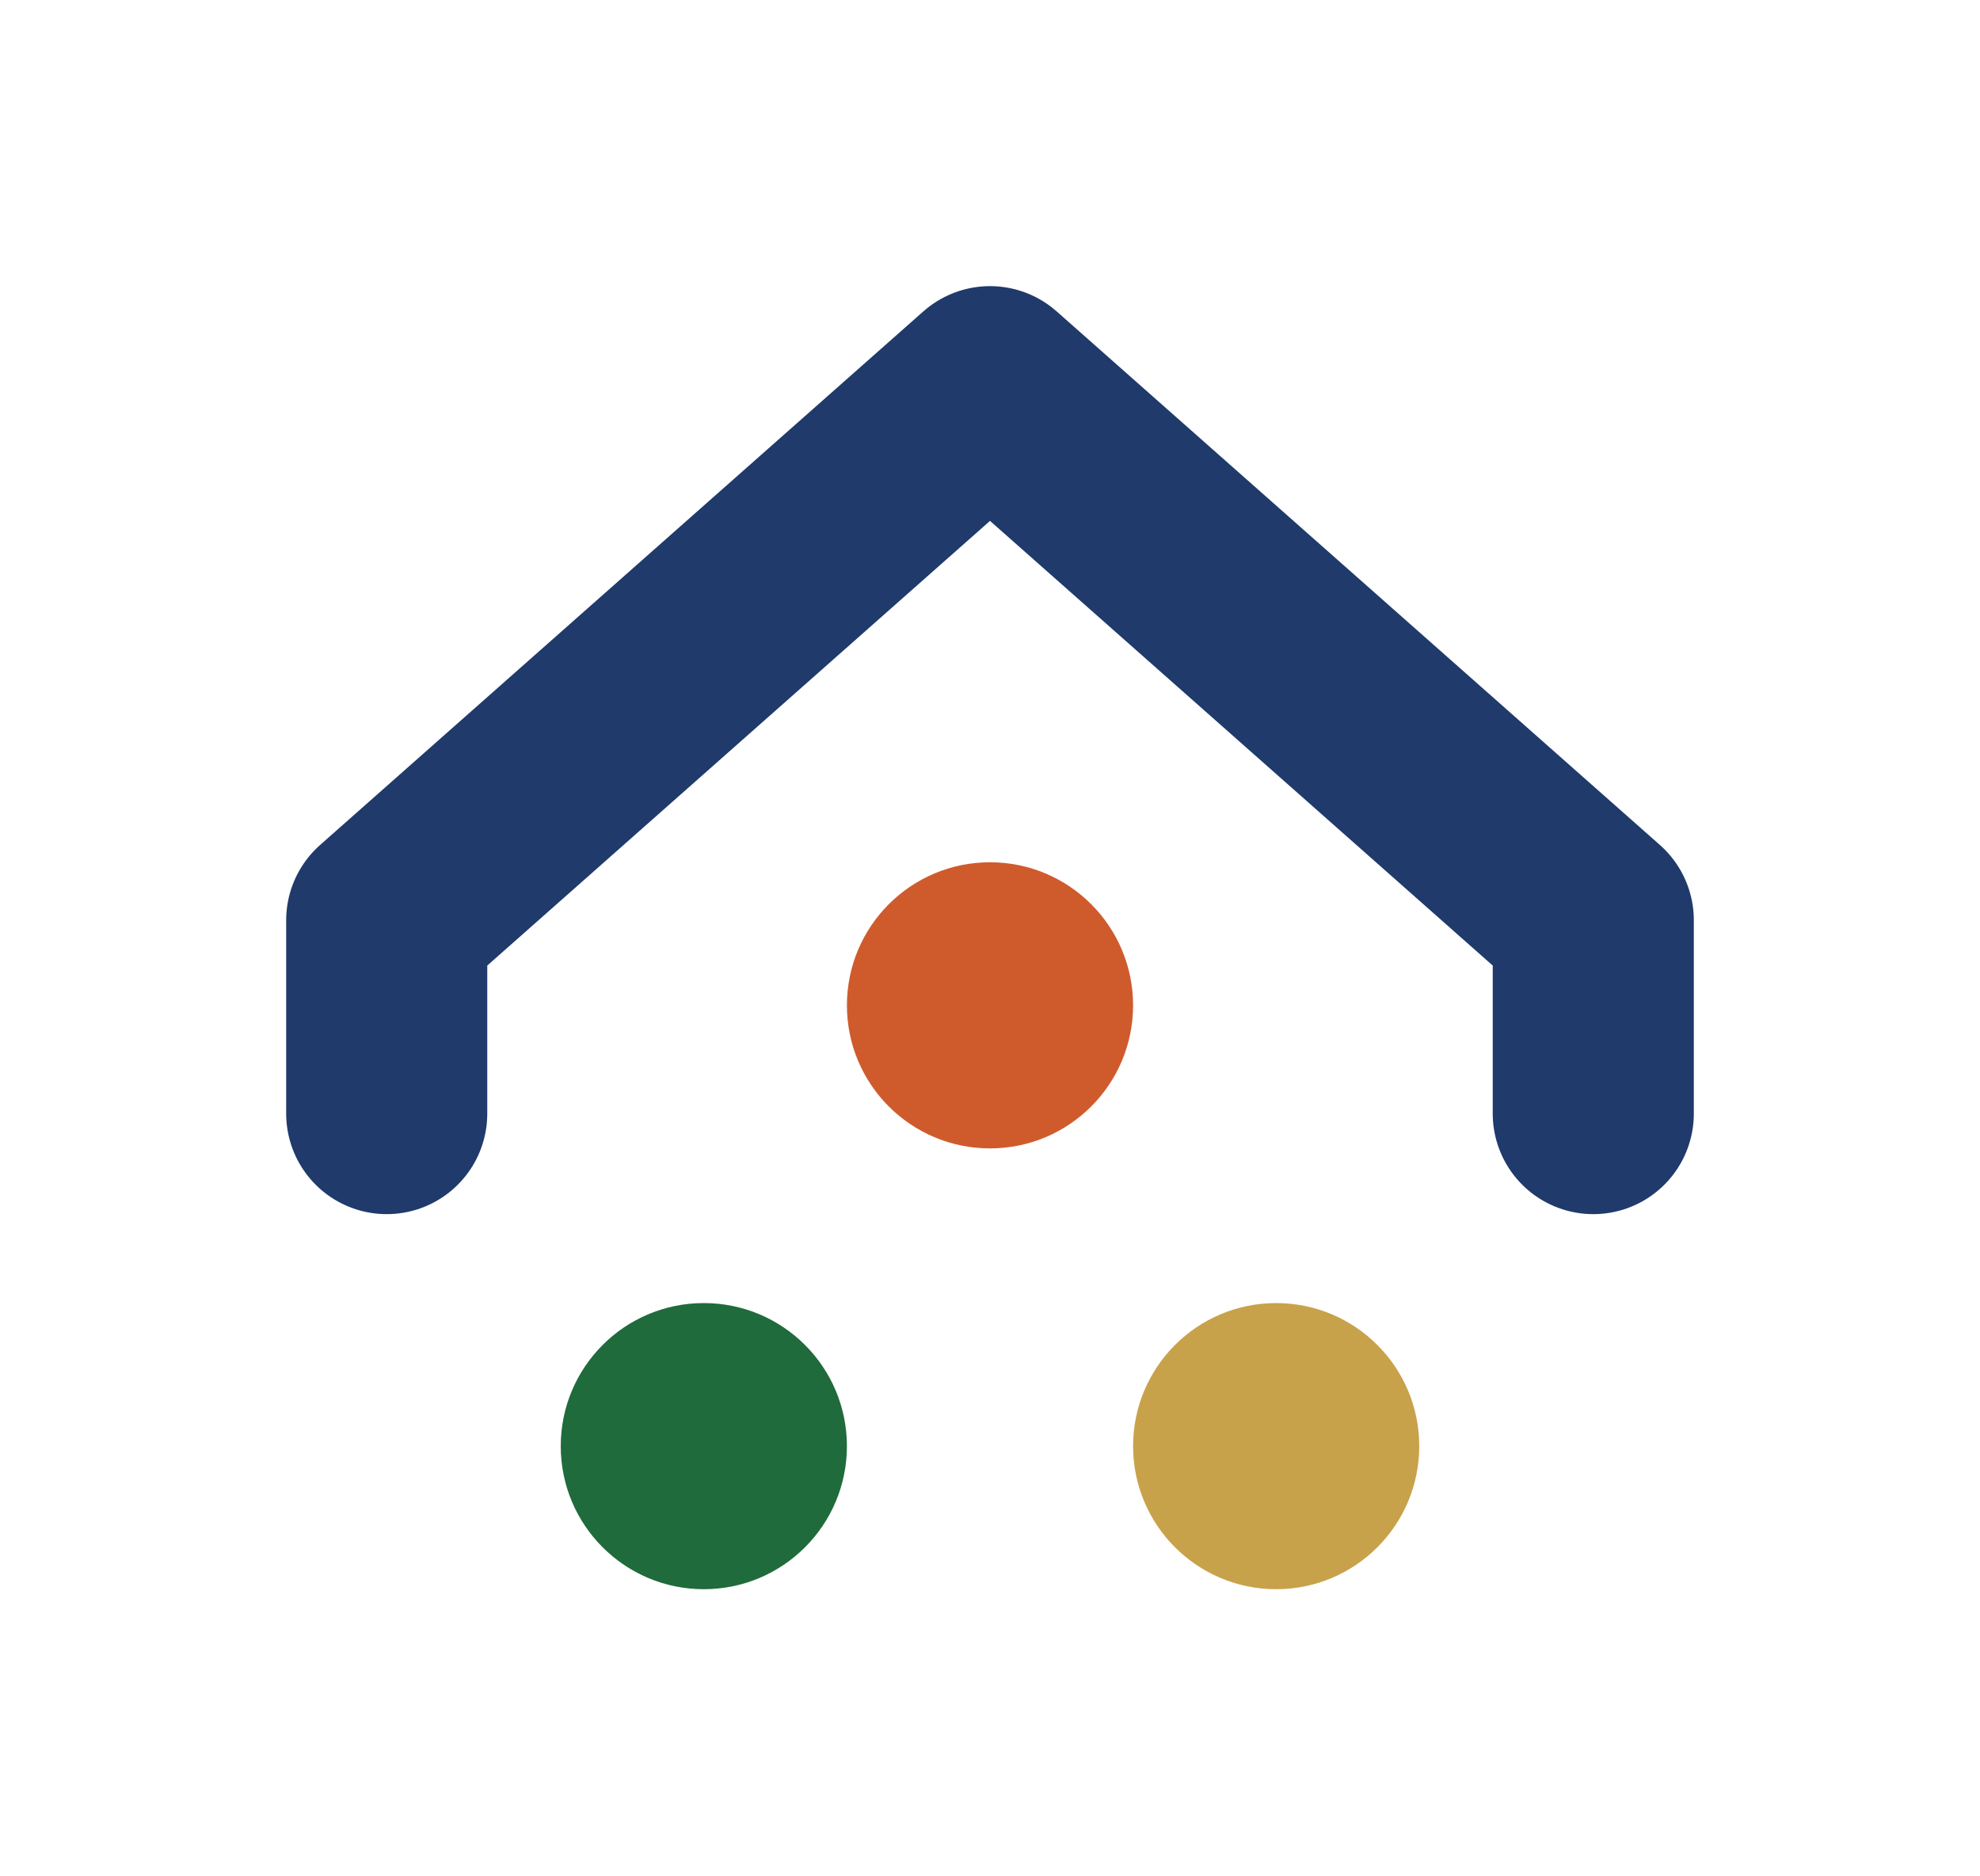
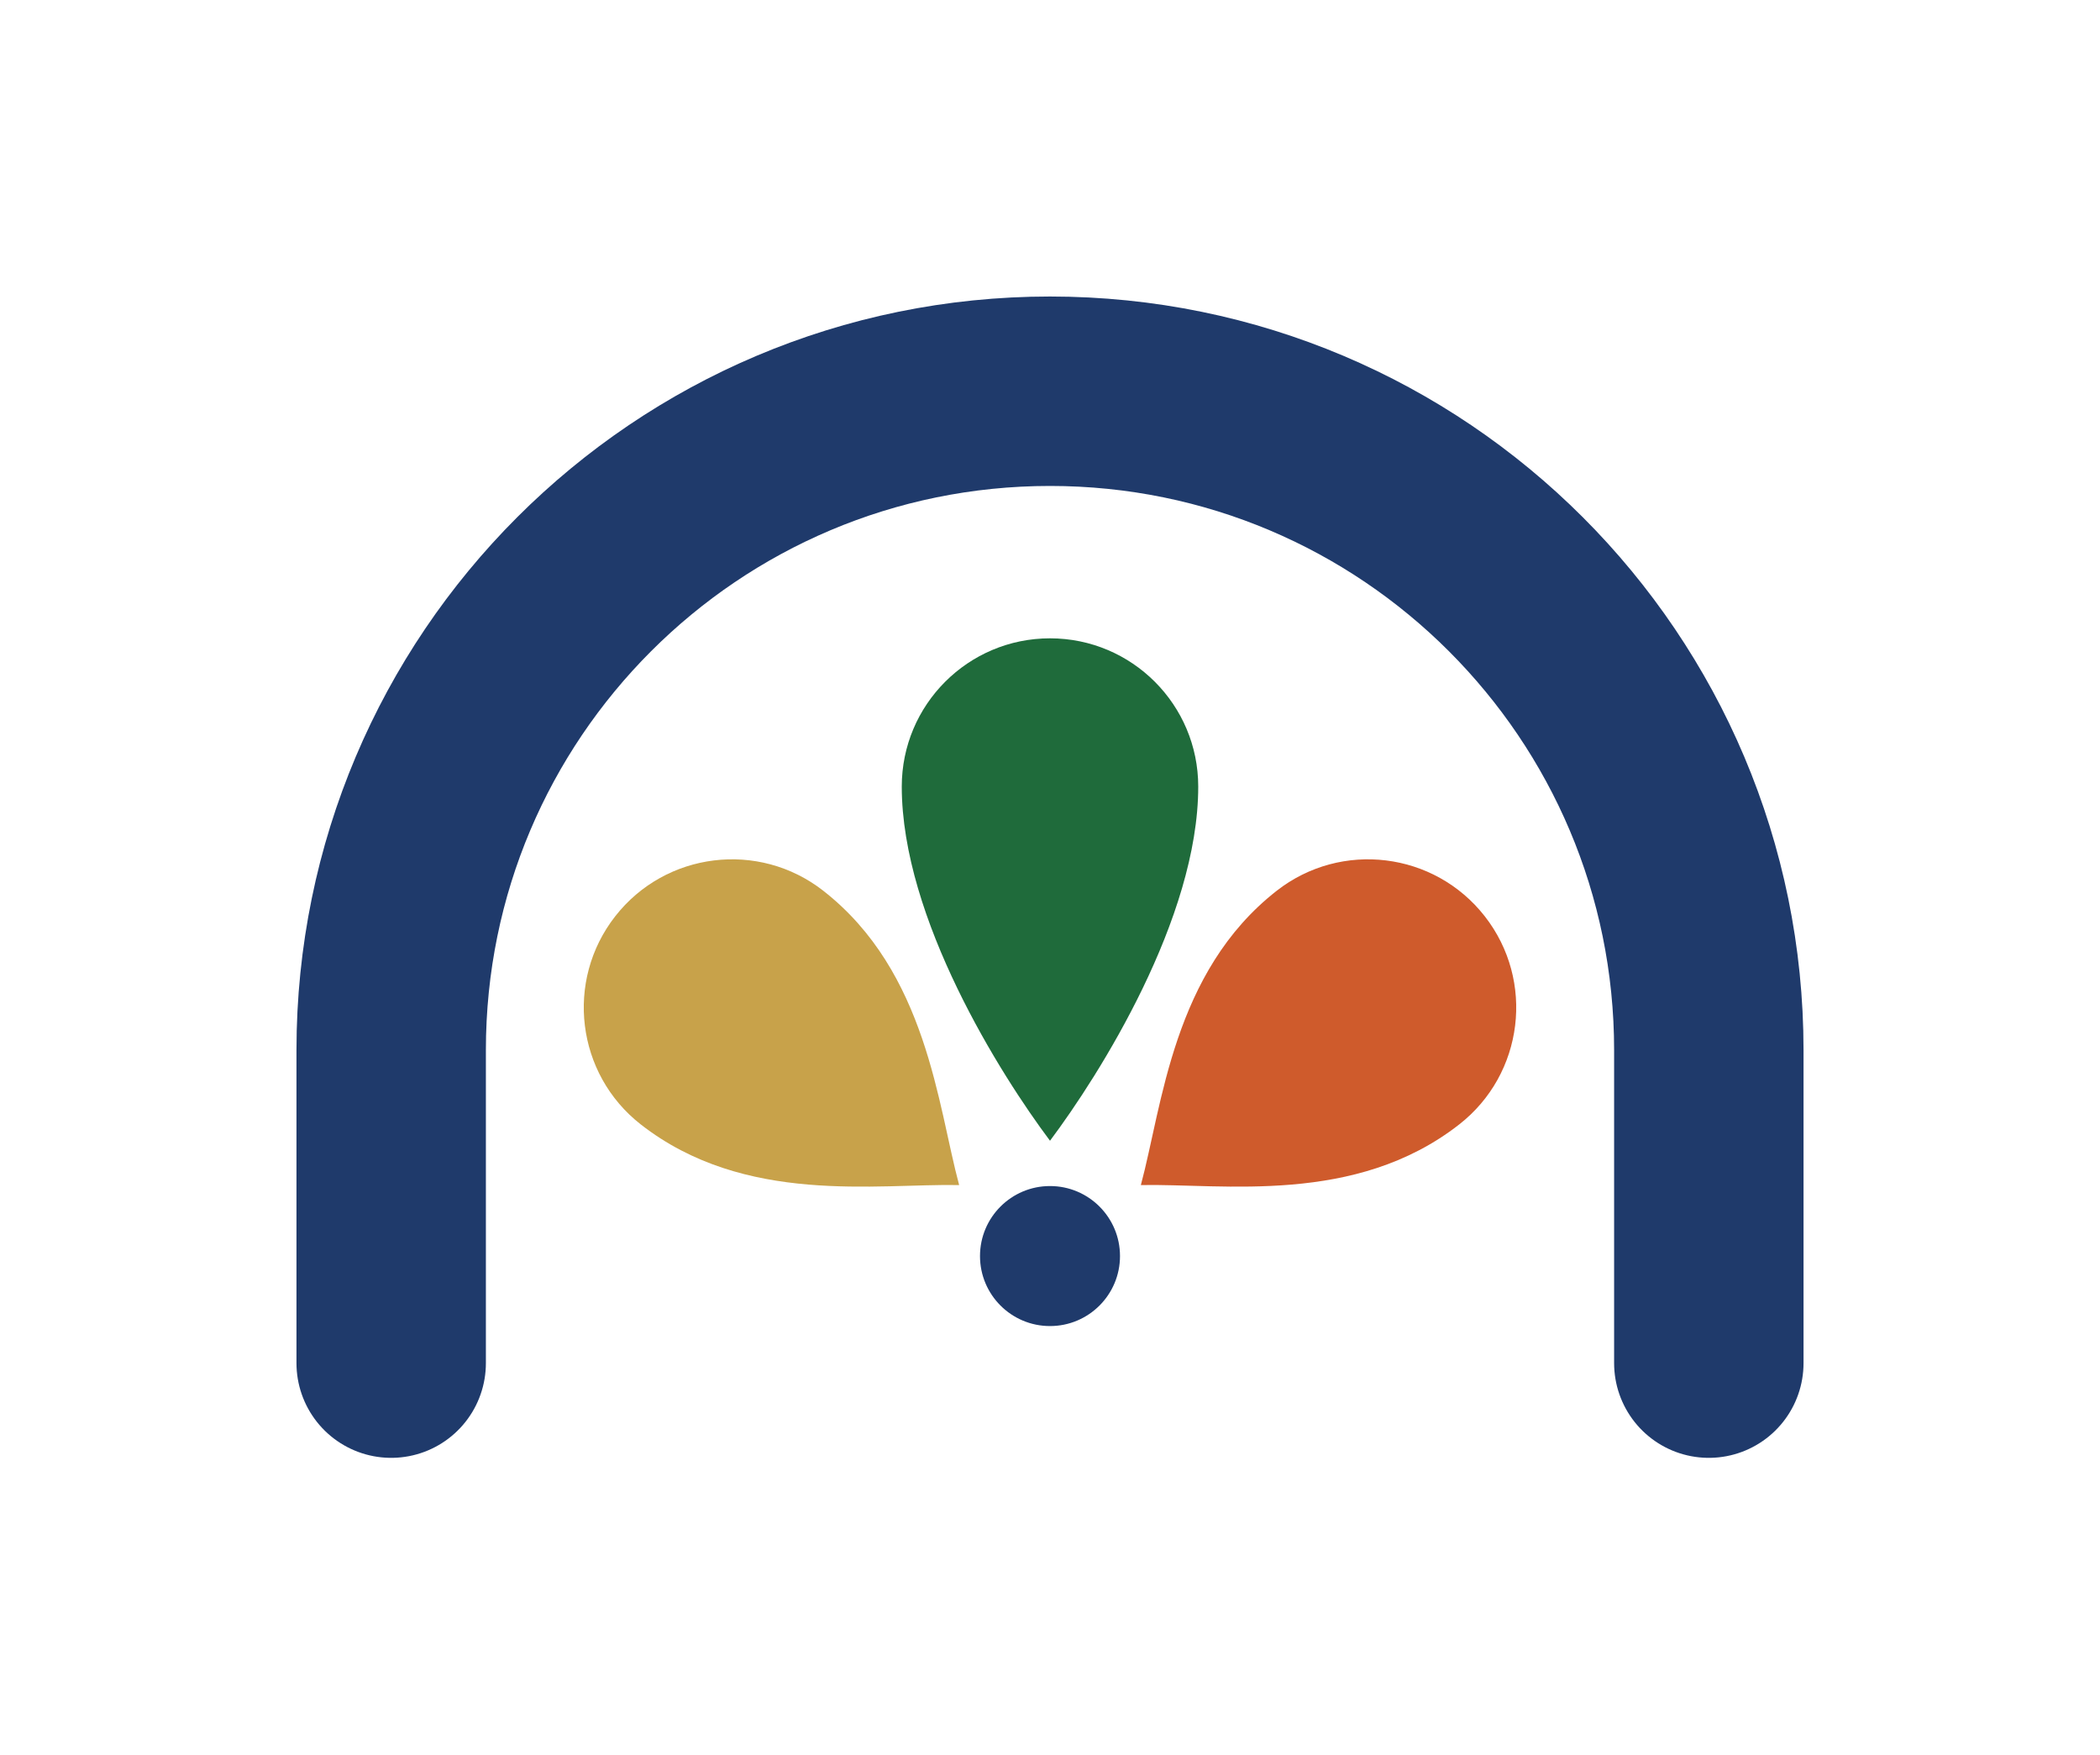
- <svg xmlns="http://www.w3.org/2000/svg" viewBox="0 0 512 485" role="img" aria-label="عائلتي">
-   <g transform="translate(74 74) scale(1)">
-     <path d="M26 214V164L182 26 338 164v50" fill="none" stroke="#1F3A6B" stroke-width="52" stroke-linecap="round" stroke-linejoin="round" />
-     <circle cx="182" cy="186" r="37" fill="#CF5B2C" />
-     <circle cx="108" cy="300" r="37" fill="#1F6B3B" />
-     <circle cx="256" cy="300" r="37" fill="#C8A24A" />
+ <svg xmlns="http://www.w3.org/2000/svg" viewBox="0 0 510 426" role="img" aria-label="عائلتي">
+   <g transform="translate(72 72) scale(1)">
+     <path d="M23 259V183A160 160 0 0 1 343 183V259" fill="none" stroke="#1F3A6B" stroke-width="46" stroke-linecap="round" stroke-linejoin="round" />
+     <circle cx="183" cy="233" r="17" fill="#1F3A6B" />
+     <path transform="translate(183 233) rotate(52)" d="M0-28C12-44 36-66 36-98A36 36 0 0 0-36-98C-36-66-12-44 0-28Z" fill="#CF5B2C" />
+     <path transform="translate(183 233)" d="M0-28C12-44 36-82 36-114A36 36 0 0 0-36-114C-36-82-12-44 0-28Z" fill="#1F6B3B" />
+     <path transform="translate(183 233) rotate(-52)" d="M0-28C12-44 36-66 36-98A36 36 0 0 0-36-98C-36-66-12-44 0-28Z" fill="#C8A24A" />
  </g>
</svg>
